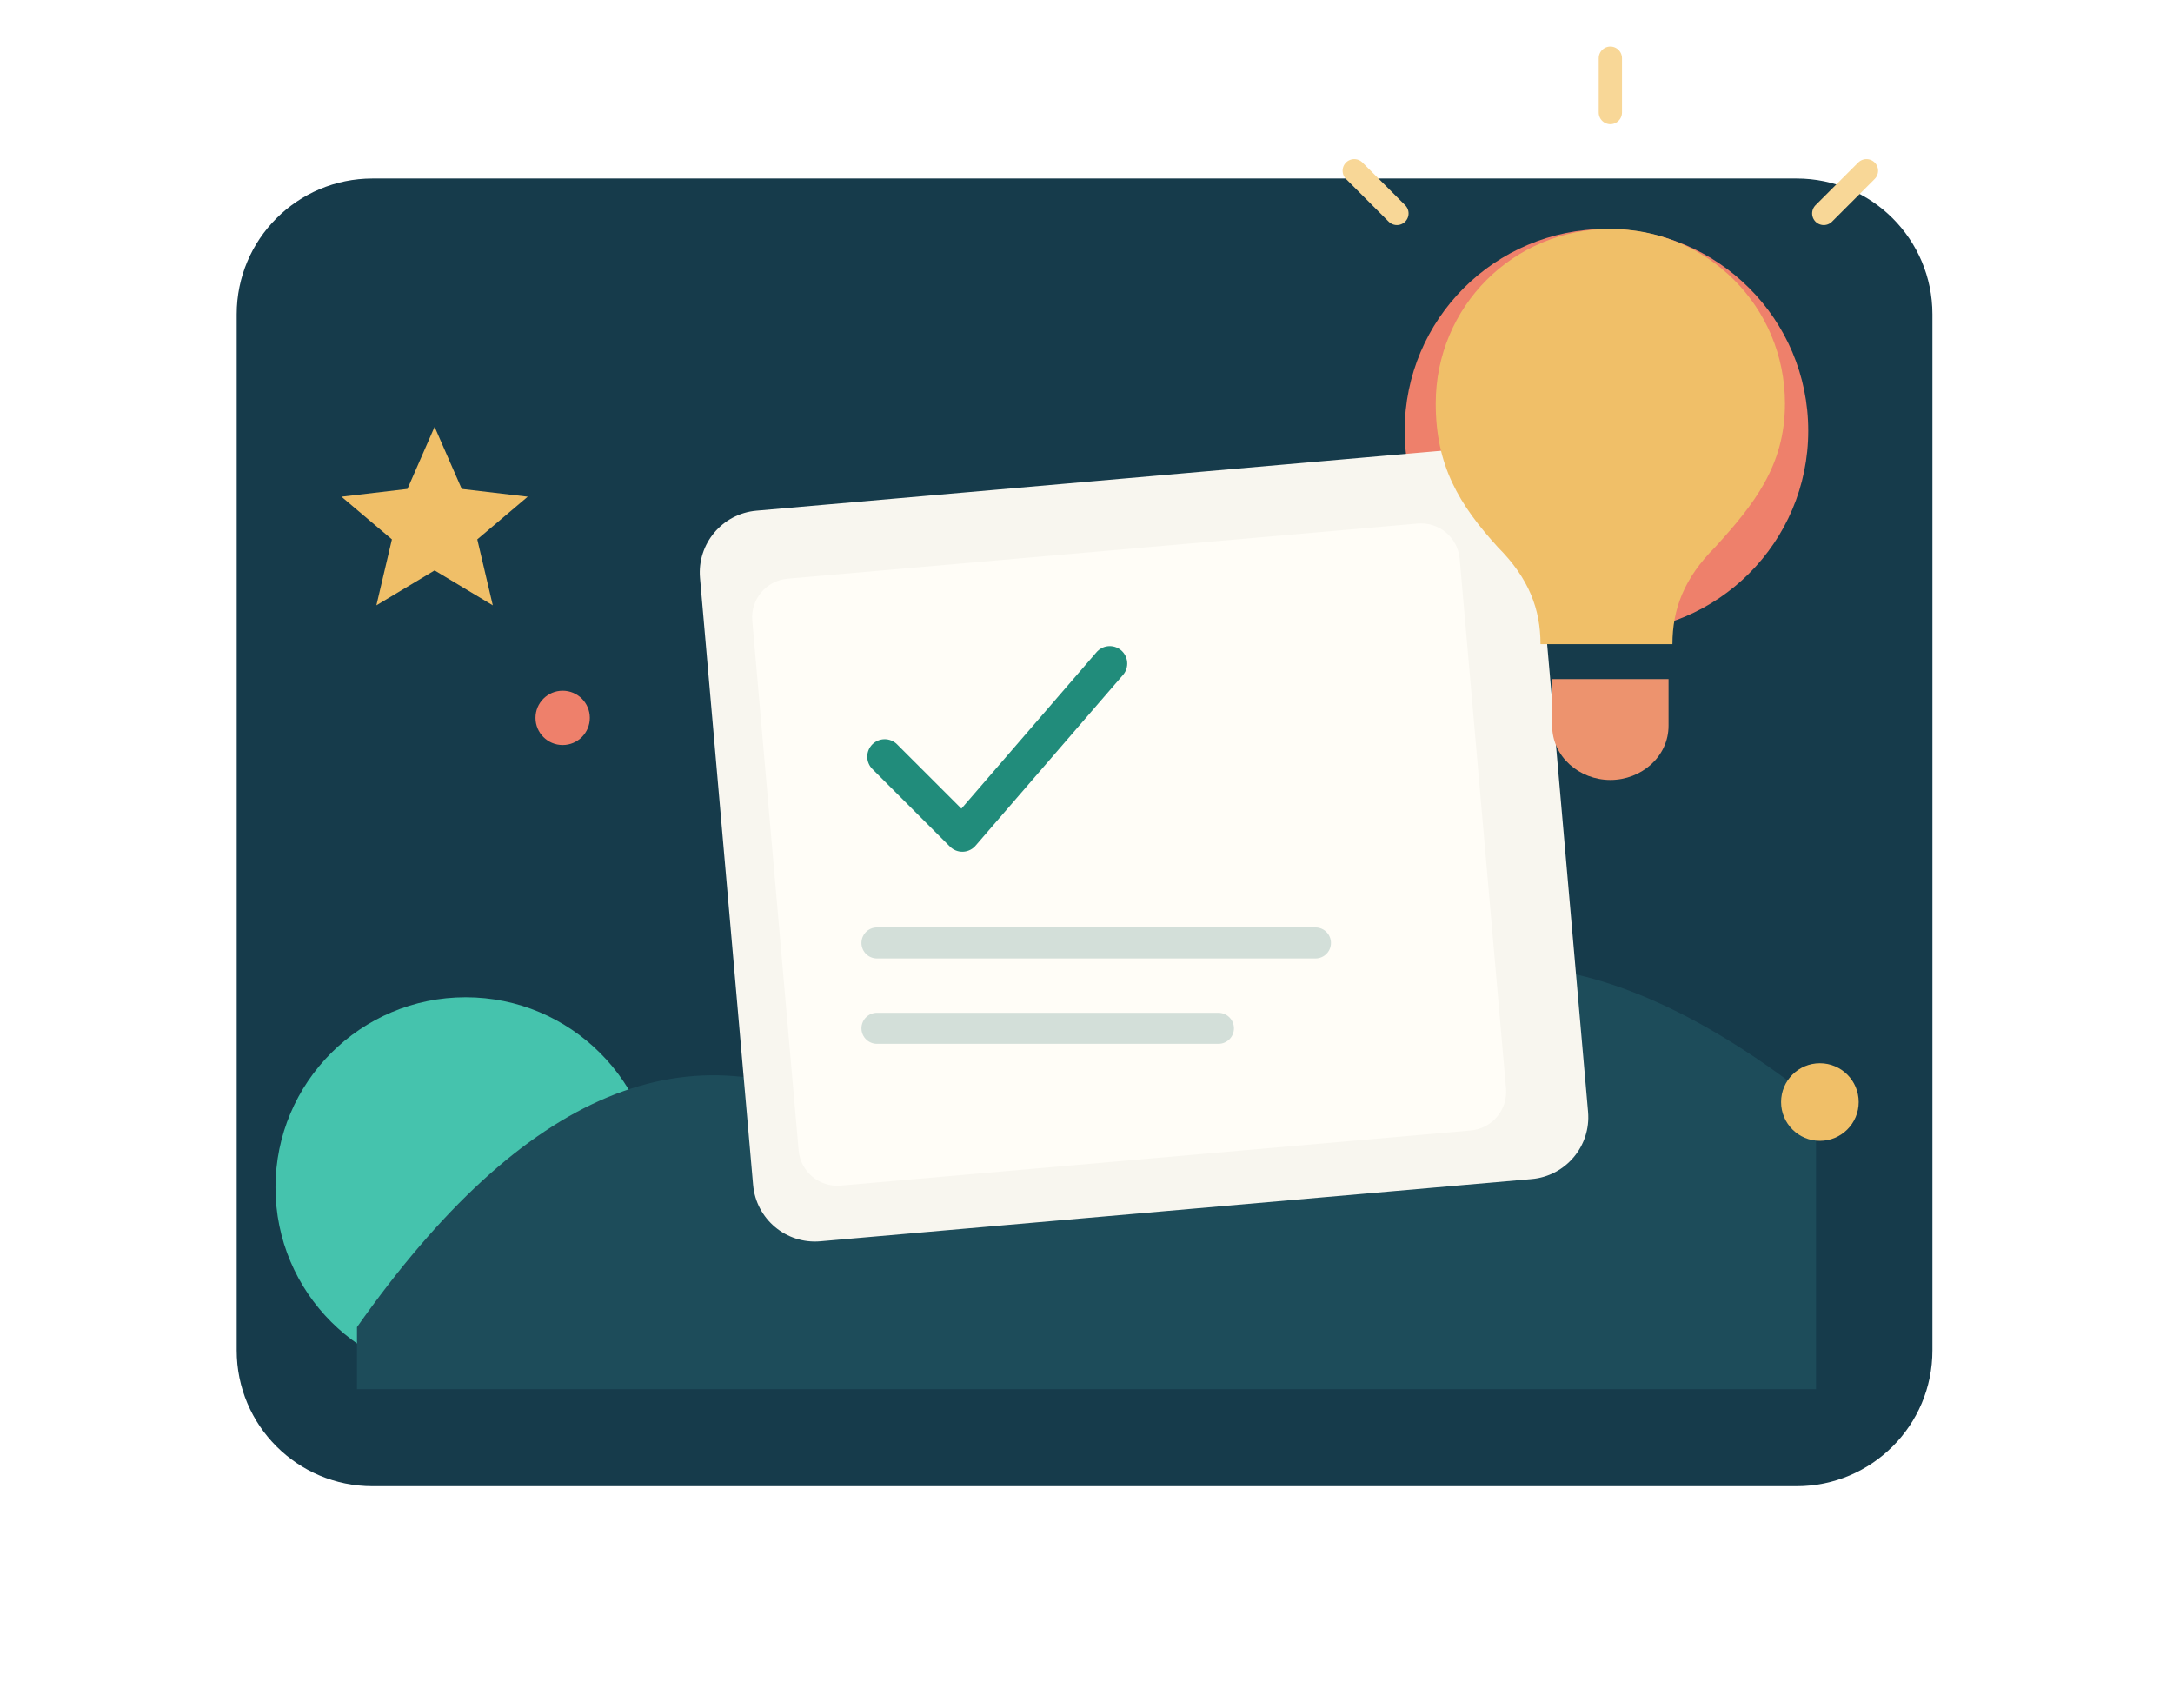
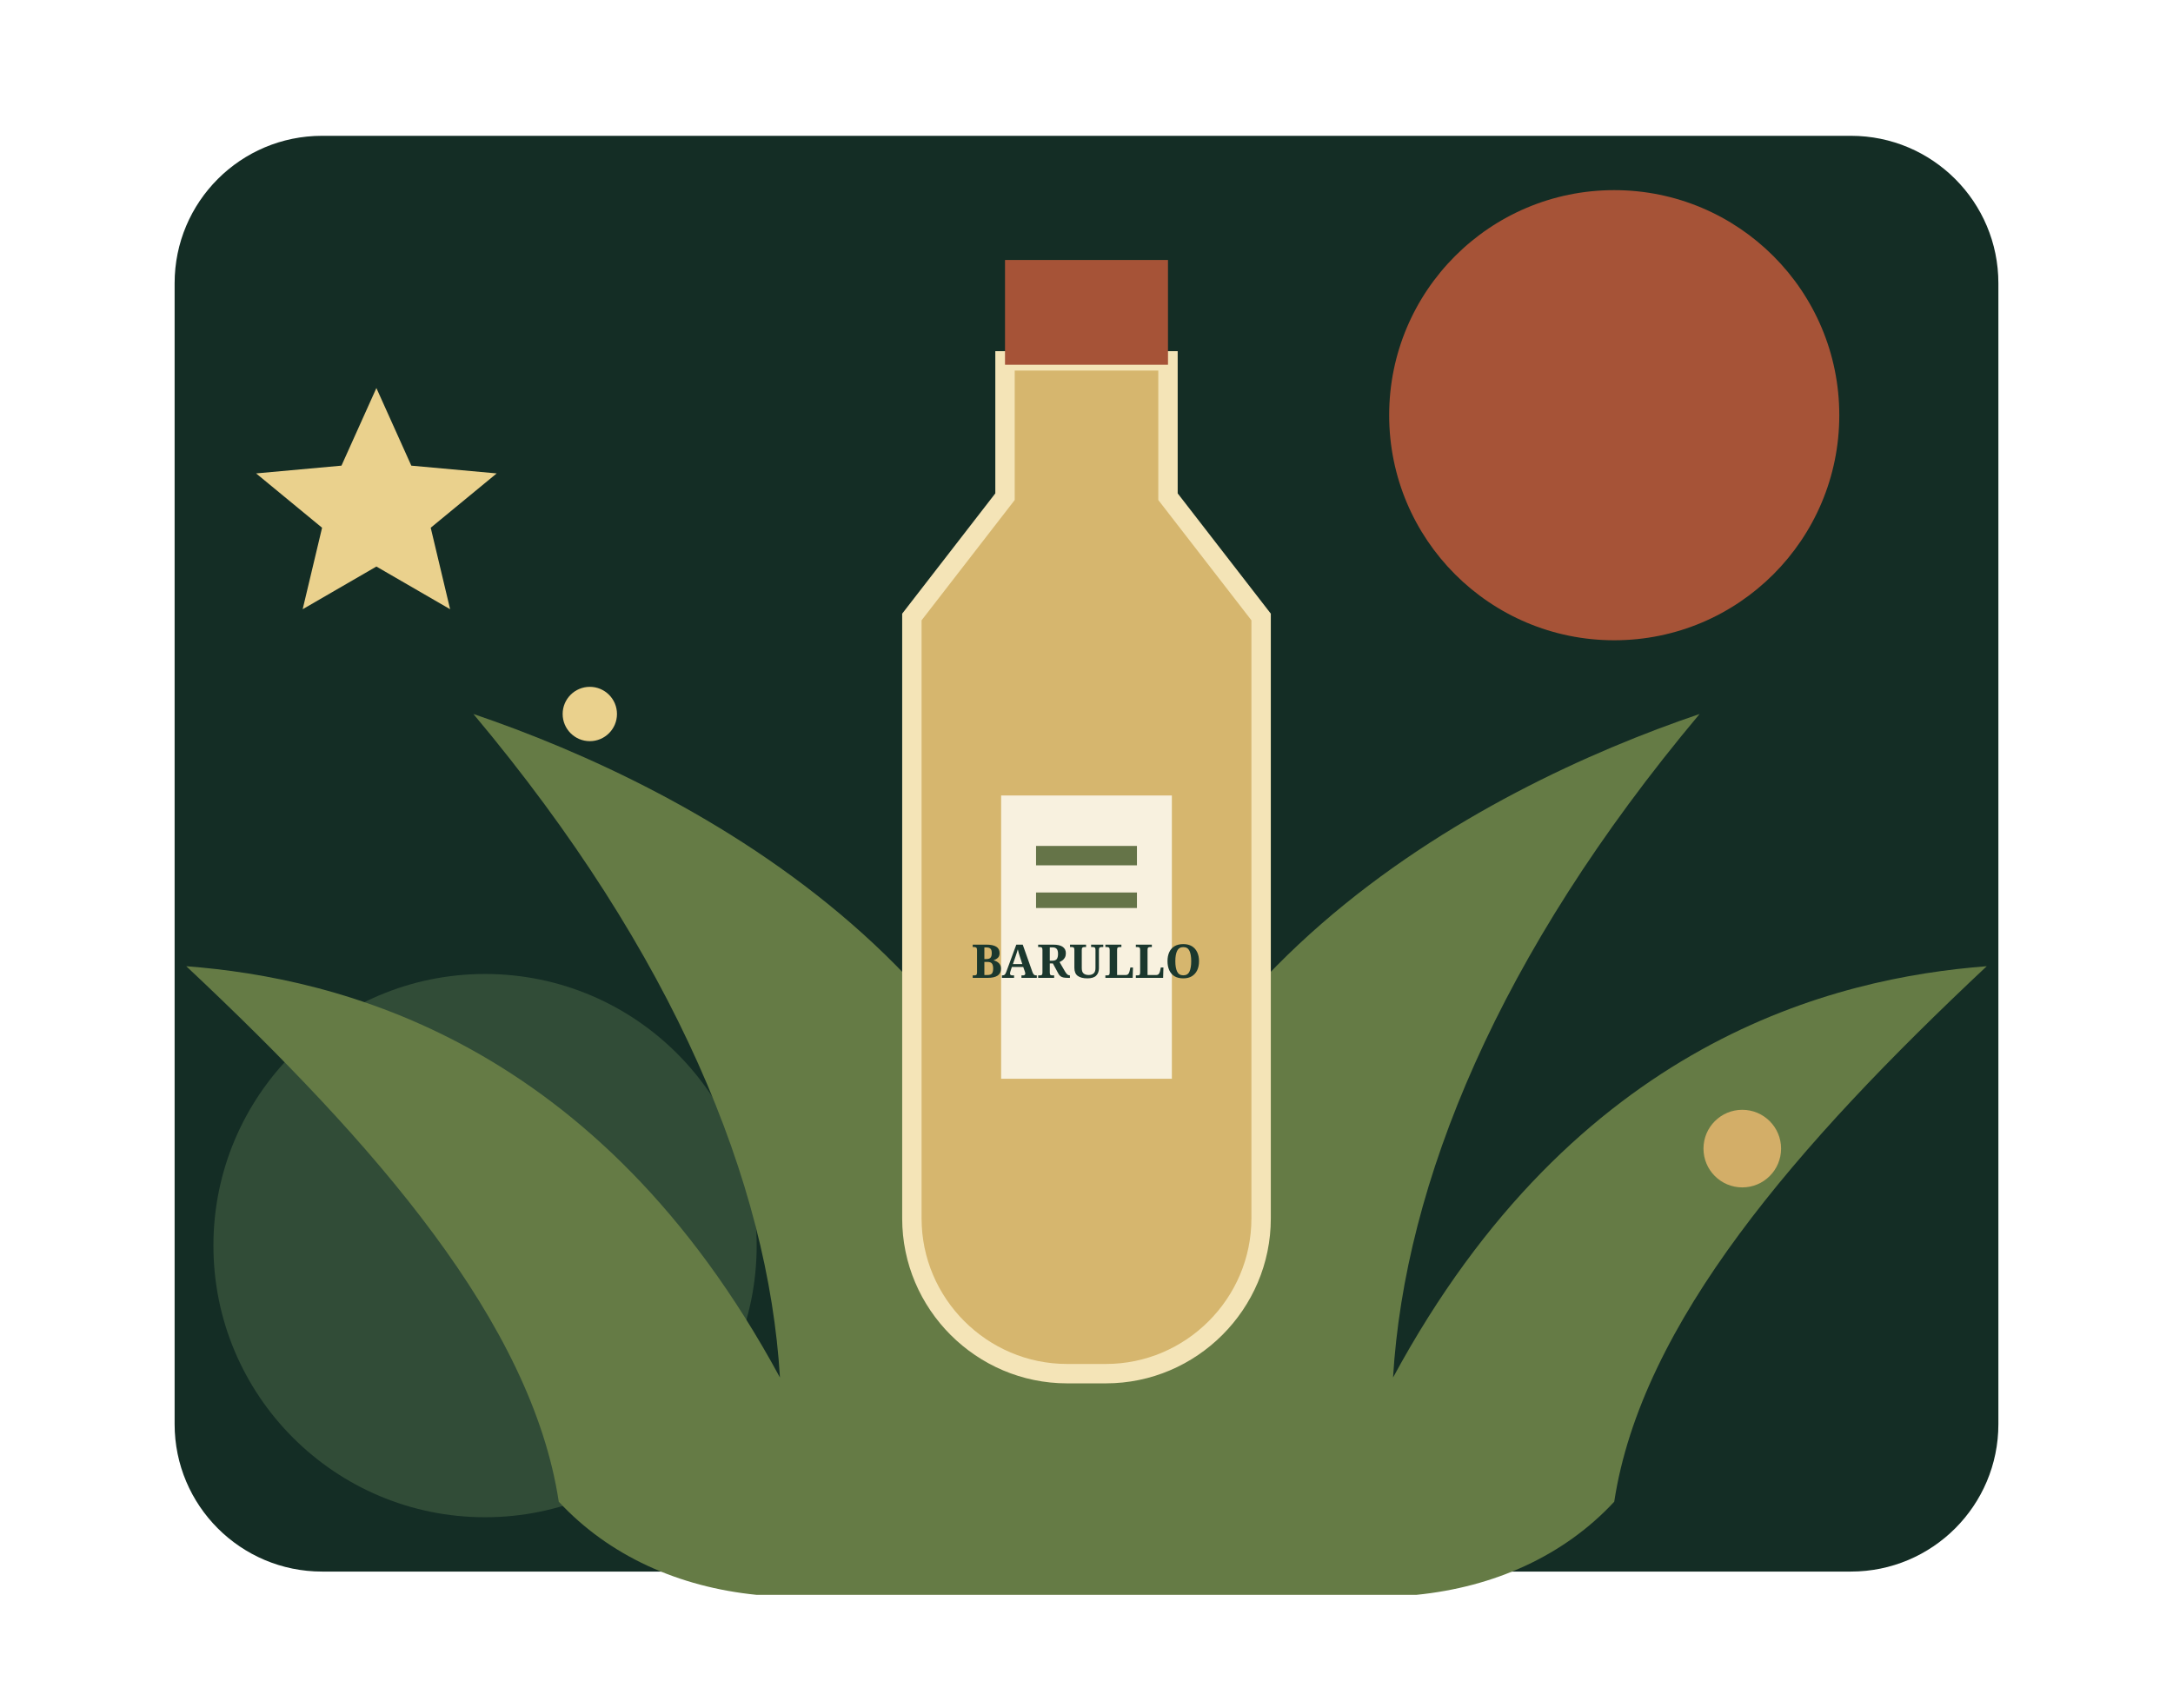
<svg xmlns="http://www.w3.org/2000/svg" viewBox="0 0 560 440" role="img" aria-labelledby="title desc">
-   <rect x="61" y="46" width="437" height="337" rx="35" fill="#163b4b" />
-   <circle cx="414" cy="111" r="52" fill="#ee806b" />
-   <circle cx="120" cy="306" r="49" fill="#45c3ad" />
-   <path d="M92 342c43-61 86-79 130-54 42 23 72 24 106-11 38-39 83-38 140 7v74H92z" fill="#1d4c5a" />
-   <rect x="179" y="133" width="216" height="189" rx="16" fill="#f8f6ef" transform="rotate(-5 179 133)" />
-   <rect x="193" y="150" width="183" height="157" rx="10" fill="#fffdf7" transform="rotate(-5 193 150)" />
-   <path d="M228 195l20 20 38-44" fill="none" stroke="#218c7b" stroke-linecap="round" stroke-linejoin="round" stroke-width="9" />
-   <path d="M226 243h113M226 265h88" fill="none" stroke="#d3dfd9" stroke-linecap="round" stroke-width="8" />
-   <path d="M370 104c0-25 20-45 45-45s45 20 45 45c0 16-8 26-18 37-8 8-11 16-11 25h-34c0-9-3-17-11-25-10-11-16-21-16-37z" fill="#f0bf68" />
-   <path d="M400 175h30v12c0 8-7 14-15 14s-15-6-15-14z" fill="#ed936e" />
-   <path d="M415 29v-14M360 55l-11-11M470 55l11-11" stroke="#f8d797" stroke-linecap="round" stroke-width="6" />
-   <path d="M112 110l7 16 17 2-13 11 4 17-15-9-15 9 4-17-13-11 17-2z" fill="#f0bf68" />
-   <circle cx="469" cy="284" r="10" fill="#f0bf68" />
-   <circle cx="145" cy="185" r="7" fill="#ee806b" />
+   <rect x="45" y="35" width="470" height="370" rx="38" fill="#142d25" />
+   <circle cx="416" cy="107" r="58" fill="#a65337" />
+   <circle cx="125" cy="321" r="70" fill="#314c37" />
+   <path d="M280 355c-7-103-102-152-158-171 52 62 76 121 79 171-47-87-114-103-153-106 49 46 89 92 96 138 13 14 31 22 51 24h170c20-2 38-10 51-24 7-46 47-92 96-138-39 3-106 19-153 106 3-50 27-109 79-171-56 19-151 68-158 171z" fill="#657b45" />
+   <path d="M259 93h42v35l24 31v155c0 22-18 40-40 40h-10c-22 0-40-18-40-40V159l24-31z" fill="#d6b66e" stroke="#f4e4b7" stroke-width="5" />
+   <path d="M259 94h42V67h-42z" fill="#a65337" />
+   <path d="M258 205h44v73h-44z" fill="#f8f1df" />
+   <path d="M267 218h26v5h-26zM267 230h26v4h-26z" fill="#657448" />
+   <text x="280" y="252" fill="#1b382e" font-family="Georgia,serif" font-size="12" font-weight="700" text-anchor="middle">BARULLO</text>
+   <path d="M97 100l9 20 22 2-17 14 5 21-19-11-19 11 5-21-17-14 22-2z" fill="#ead18d" />
+   <circle cx="449" cy="296" r="10" fill="#d3ae68" />
+   <circle cx="152" cy="184" r="7" fill="#ead18d" />
</svg>
